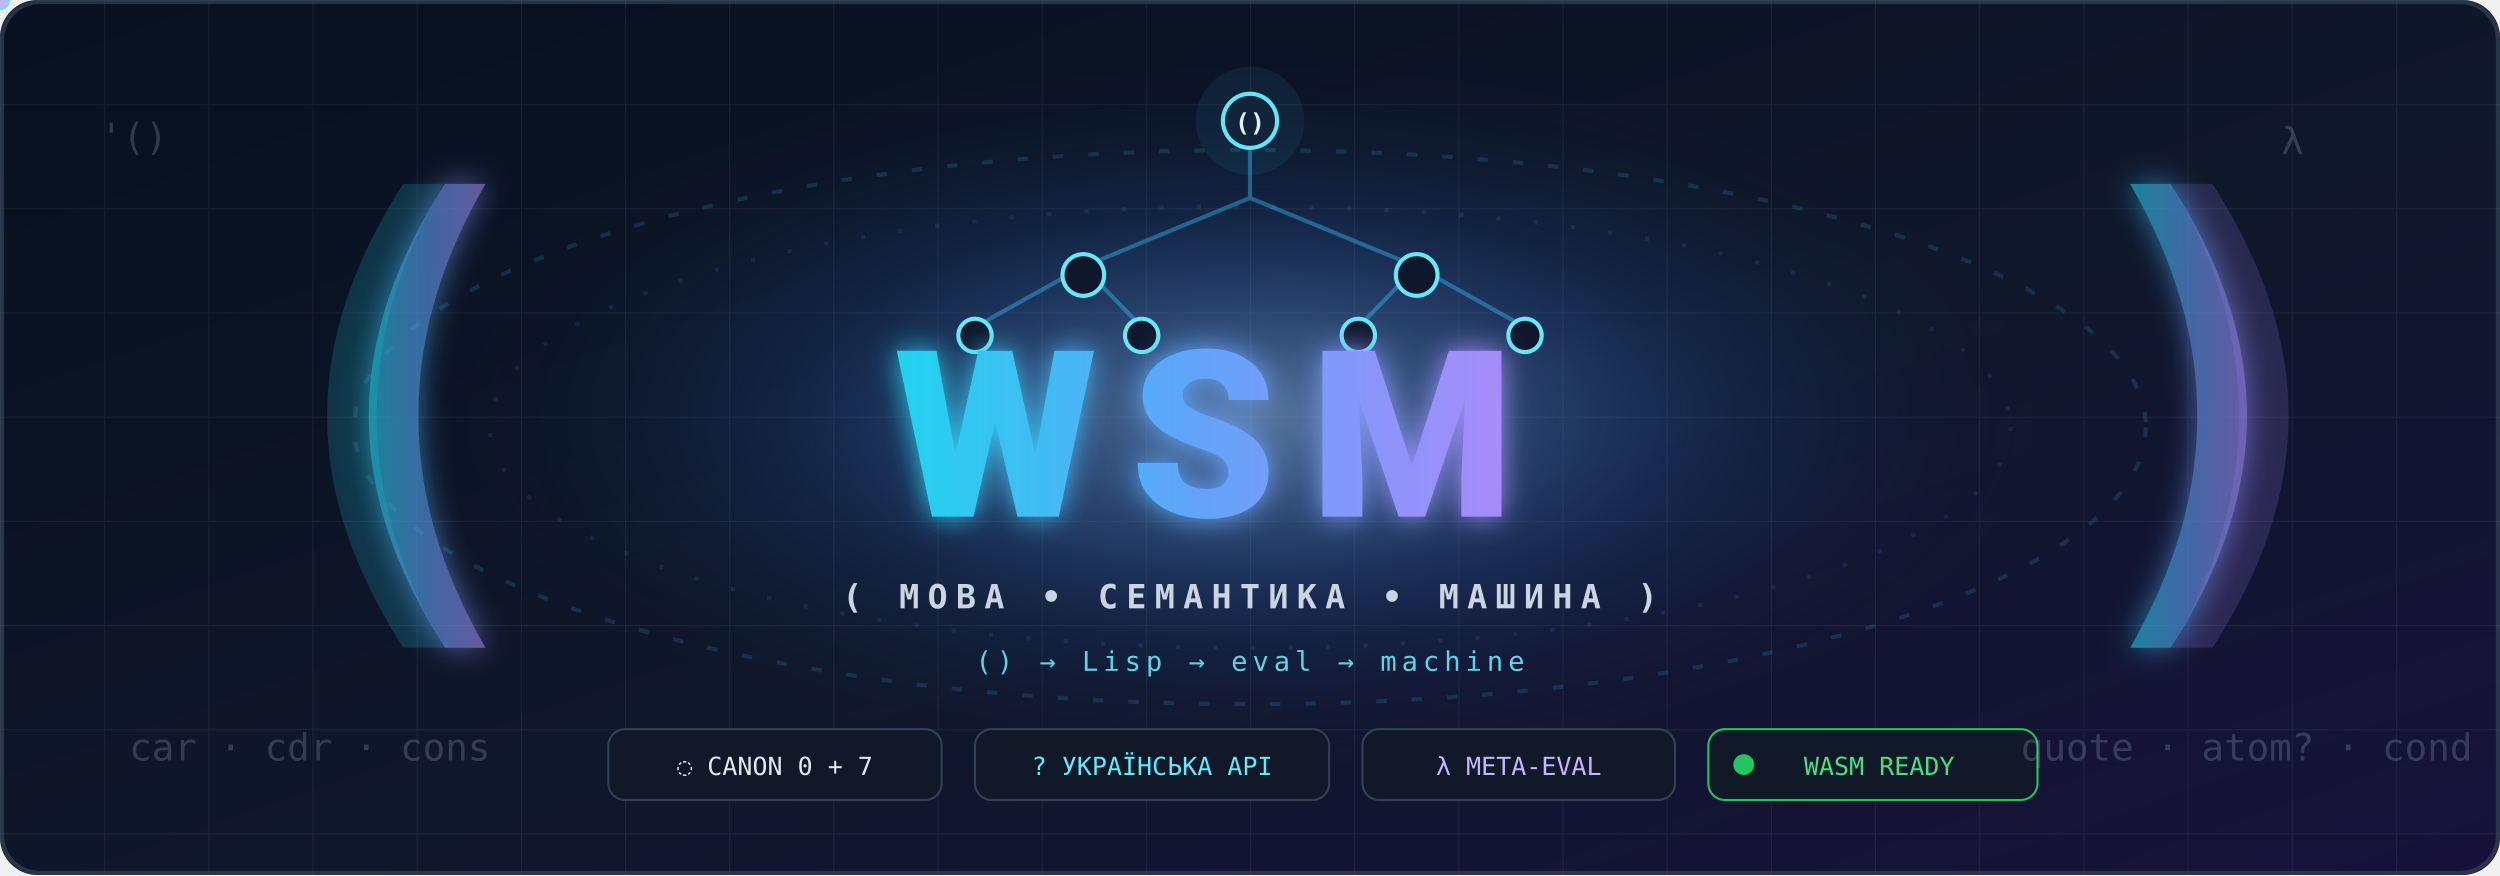
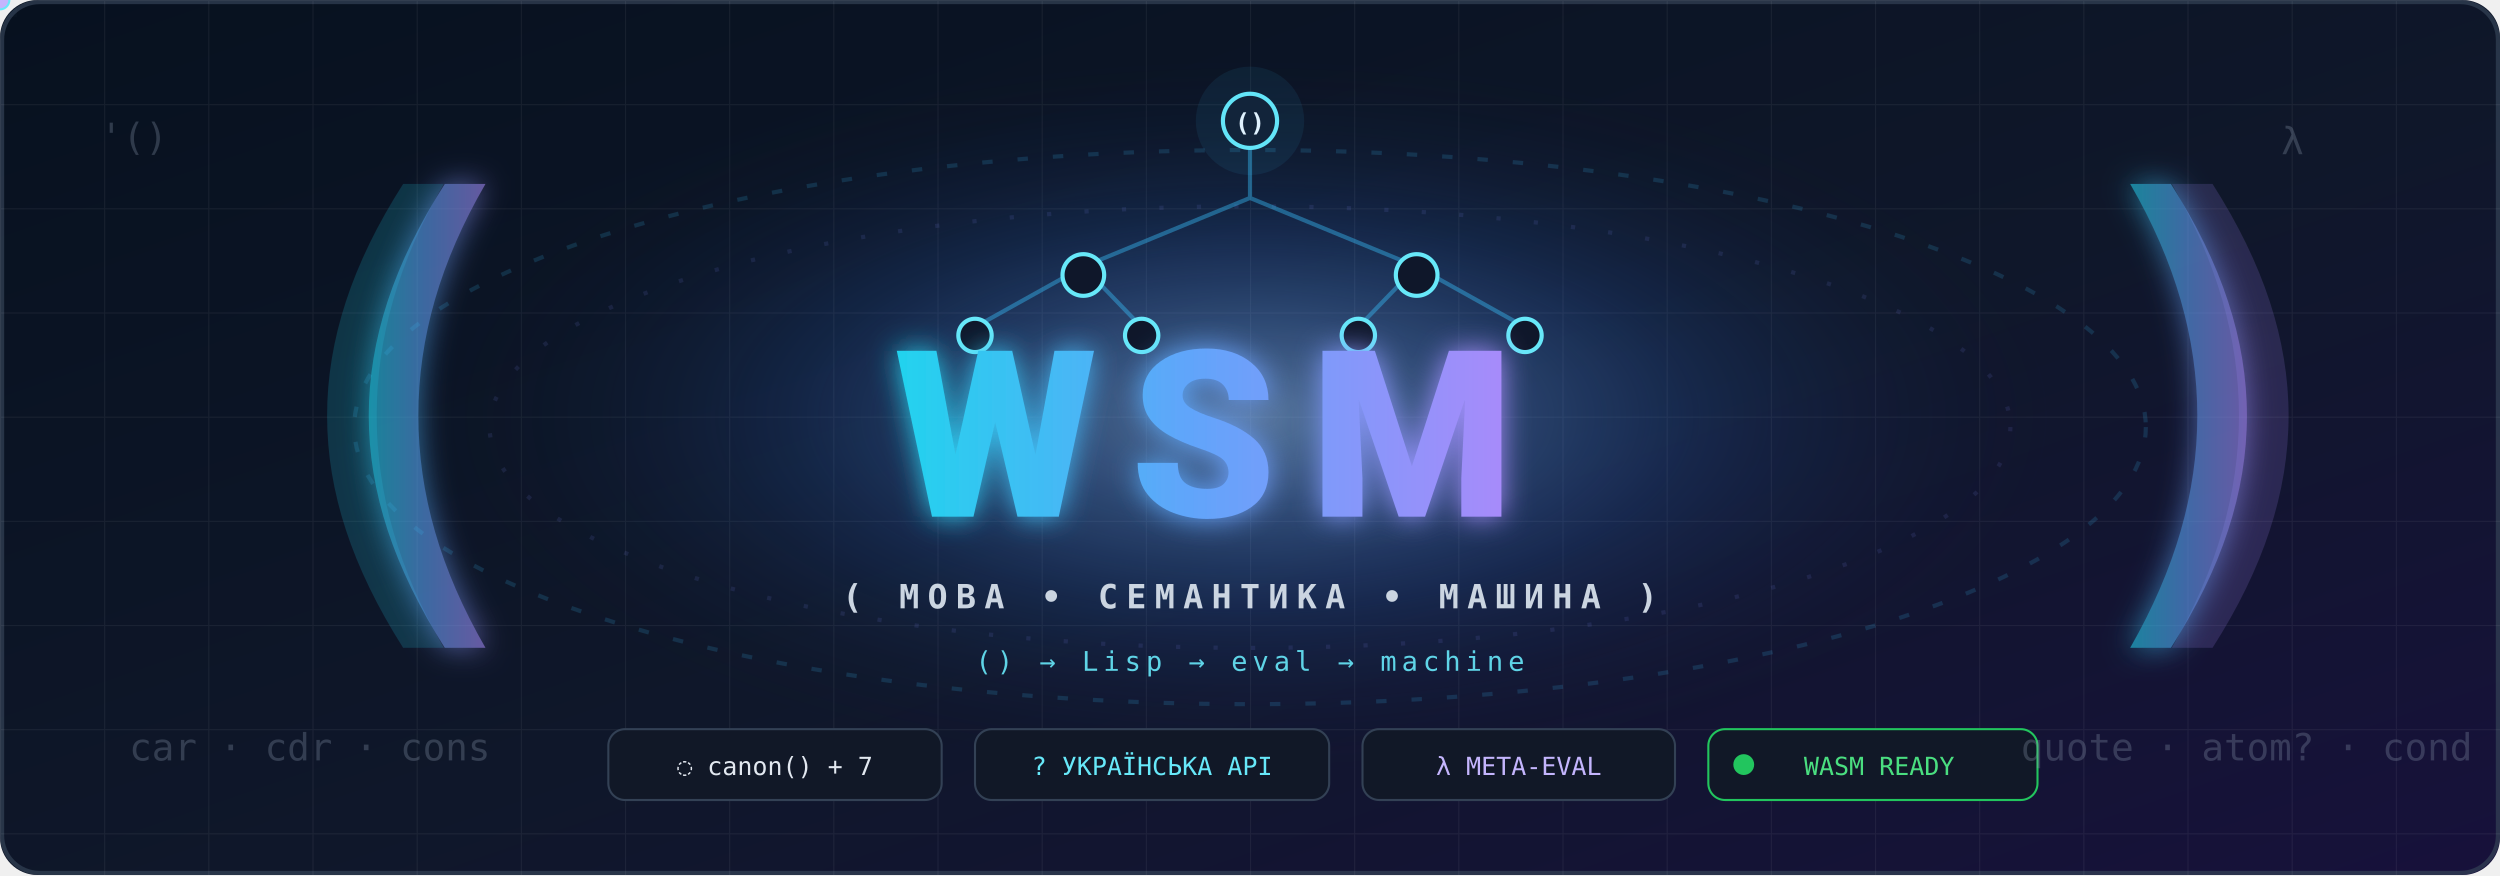
<svg xmlns="http://www.w3.org/2000/svg" viewBox="0 0 1200 420" width="100%" height="100%">
  <defs>
    <linearGradient id="bg" x1="0%" y1="0%" x2="100%" y2="100%">
      <stop offset="0%" stop-color="#07111f" />
      <stop offset="55%" stop-color="#0f172a" />
      <stop offset="100%" stop-color="#17113b" />
    </linearGradient>
    <linearGradient id="lispGlow" x1="0%" y1="0%" x2="100%" y2="0%">
      <stop offset="0%" stop-color="#22d3ee" />
      <stop offset="48%" stop-color="#60a5fa" />
      <stop offset="100%" stop-color="#a78bfa" />
    </linearGradient>
    <radialGradient id="coreGlow">
      <stop offset="0%" stop-color="#93c5fd" stop-opacity="0.55" />
      <stop offset="55%" stop-color="#3b82f6" stop-opacity="0.15" />
      <stop offset="100%" stop-color="#0f172a" stop-opacity="0" />
    </radialGradient>
    <filter id="neon" x="-30%" y="-30%" width="160%" height="160%">
      <feGaussianBlur stdDeviation="7" result="blur" />
      <feComposite in="SourceGraphic" in2="blur" operator="over" />
    </filter>
    <filter id="soft" x="-30%" y="-30%" width="160%" height="160%">
      <feGaussianBlur stdDeviation="16" />
    </filter>
    <pattern id="grid" width="50" height="50" patternUnits="userSpaceOnUse">
      <path d="M 50 0 L 0 0 0 50" fill="none" stroke="#ffffff" stroke-width="1" opacity="0.055" />
    </pattern>
  </defs>
  <rect width="1200" height="420" rx="18" fill="url(#bg)" />
  <rect x="1" y="1" width="1198" height="418" rx="18" fill="none" stroke="#334155" stroke-width="2" opacity="0.7" />
  <rect width="1200" height="420" rx="18" fill="url(#grid)" />
  <ellipse cx="600" cy="200" rx="390" ry="175" fill="url(#coreGlow)">
    <animate attributeName="opacity" values="0.55;0.85;0.55" dur="5s" repeatCount="indefinite" />
  </ellipse>
  <text x="105" y="278" font-family="ui-monospace, SFMono-Regular, Menlo, Consolas, monospace" font-size="250" font-weight="200" fill="#22d3ee" opacity="0.17">(</text>
  <text x="1000" y="278" font-family="ui-monospace, SFMono-Regular, Menlo, Consolas, monospace" font-size="250" font-weight="200" fill="#a78bfa" opacity="0.17">)</text>
  <text x="125" y="278" font-family="ui-monospace, SFMono-Regular, Menlo, Consolas, monospace" font-size="250" font-weight="200" fill="url(#lispGlow)" opacity="0.58" filter="url(#neon)">
    (
    <animate attributeName="opacity" values="0.28;0.68;0.28" dur="4.6s" repeatCount="indefinite" />
  </text>
  <text x="980" y="278" font-family="ui-monospace, SFMono-Regular, Menlo, Consolas, monospace" font-size="250" font-weight="200" fill="url(#lispGlow)" opacity="0.58" filter="url(#neon)">
    )
    <animate attributeName="opacity" values="0.68;0.28;0.68" dur="4.6s" repeatCount="indefinite" />
  </text>
  <ellipse cx="600" cy="205" rx="430" ry="133" fill="none" stroke="#38bdf8" stroke-width="2" opacity="0.16" stroke-dasharray="5 12">
    <animateTransform attributeName="transform" attributeType="XML" type="rotate" from="0 600 205" to="360 600 205" dur="26s" repeatCount="indefinite" />
  </ellipse>
  <ellipse cx="600" cy="205" rx="365" ry="106" fill="none" stroke="#818cf8" stroke-width="2" opacity="0.12" stroke-dasharray="2 16">
    <animateTransform attributeName="transform" attributeType="XML" type="rotate" from="360 600 205" to="0 600 205" dur="19s" repeatCount="indefinite" />
  </ellipse>
  <g fill="#67e8f9" filter="url(#neon)">
    <circle r="5">
      <animateMotion dur="8s" repeatCount="indefinite" path="M170,205 C260,70 940,70 1030,205 C940,340 260,340 170,205" />
    </circle>
    <circle r="4" fill="#c4b5fd">
      <animateMotion dur="11s" repeatCount="indefinite" path="M1030,205 C940,340 260,340 170,205 C260,70 940,70 1030,205" />
    </circle>
  </g>
  <g stroke="#38bdf8" stroke-width="2" fill="none" opacity="0.42">
    <path d="M600 66 V95 M600 95 L520 128 M600 95 L680 128" />
    <path d="M520 128 L468 157 M520 128 L548 157" />
    <path d="M680 128 L652 157 M680 128 L732 157" />
  </g>
  <g fill="#0f172a" stroke="#67e8f9" stroke-width="2">
    <circle cx="600" cy="58" r="13" />
    <circle cx="520" cy="132" r="10" />
    <circle cx="680" cy="132" r="10" />
    <circle cx="468" cy="161" r="8" />
    <circle cx="548" cy="161" r="8" />
    <circle cx="652" cy="161" r="8" />
    <circle cx="732" cy="161" r="8" />
  </g>
  <g transform="translate(600,58)">
    <circle r="26" fill="#38bdf8" opacity="0.08">
      <animate attributeName="r" values="18;34;18" dur="3s" repeatCount="indefinite" />
      <animate attributeName="opacity" values="0.12;0.02;0.12" dur="3s" repeatCount="indefinite" />
    </circle>
    <text x="0" y="5" text-anchor="middle" font-family="ui-monospace, SFMono-Regular, Menlo, Consolas, monospace" font-size="12" font-weight="700" fill="#e0f2fe">()</text>
  </g>
  <text x="600" y="248" text-anchor="middle" font-family="-apple-system, BlinkMacSystemFont, 'Segoe UI', Roboto, sans-serif" font-size="112" font-weight="900" letter-spacing="16" fill="url(#lispGlow)" filter="url(#neon)">
    WSM
    <animate attributeName="opacity" values="0.88;1;0.88" dur="3.8s" repeatCount="indefinite" />
  </text>
  <text x="600" y="292" text-anchor="middle" font-family="ui-monospace, SFMono-Regular, Menlo, Consolas, monospace" font-size="16" font-weight="600" letter-spacing="4" fill="#cbd5e1">
    ( МОВА • СЕМАНТИКА • МАШИНА )
  </text>
  <text x="600" y="322" text-anchor="middle" font-family="ui-monospace, SFMono-Regular, Menlo, Consolas, monospace" font-size="13" letter-spacing="2.4" fill="#67e8f9" opacity="0.9">
    () → Lisp → eval → machine
  </text>
  <g transform="translate(292, 350)">
    <rect x="0" y="0" width="160" height="34" rx="8" fill="#111827" stroke="#334155" />
-     <text x="80" y="22" text-anchor="middle" font-family="monospace" font-size="12" fill="#e2e8f0">◌ CANON 0 + 7</text>
+     <text x="80" y="22" text-anchor="middle" font-family="monospace" font-size="12" fill="#e2e8f0">◌ canon() + 7</text>
    <rect x="176" y="0" width="170" height="34" rx="8" fill="#111827" stroke="#334155" />
    <text x="261" y="22" text-anchor="middle" font-family="monospace" font-size="12" fill="#67e8f9">? УКРАЇНСЬКА API</text>
    <rect x="362" y="0" width="150" height="34" rx="8" fill="#111827" stroke="#334155" />
    <text x="437" y="22" text-anchor="middle" font-family="monospace" font-size="12" fill="#c4b5fd">λ META-EVAL</text>
    <rect x="528" y="0" width="158" height="34" rx="8" fill="#111827" stroke="#22c55e" />
    <circle cx="545" cy="17" r="5" fill="#22c55e">
      <animate attributeName="opacity" values="1;0.25;1" dur="2s" repeatCount="indefinite" />
    </circle>
    <text x="610" y="22" text-anchor="middle" font-family="monospace" font-size="12" fill="#4ade80">WASM READY</text>
  </g>
  <g font-family="ui-monospace, SFMono-Regular, Menlo, Consolas, monospace" font-size="18" fill="#94a3b8" opacity="0.28">
    <text x="48" y="72">'()</text>
    <text x="1095" y="74">λ</text>
    <text x="62" y="365">car · cdr · cons</text>
    <text x="970" y="365">quote · atom? · cond</text>
  </g>
</svg>
